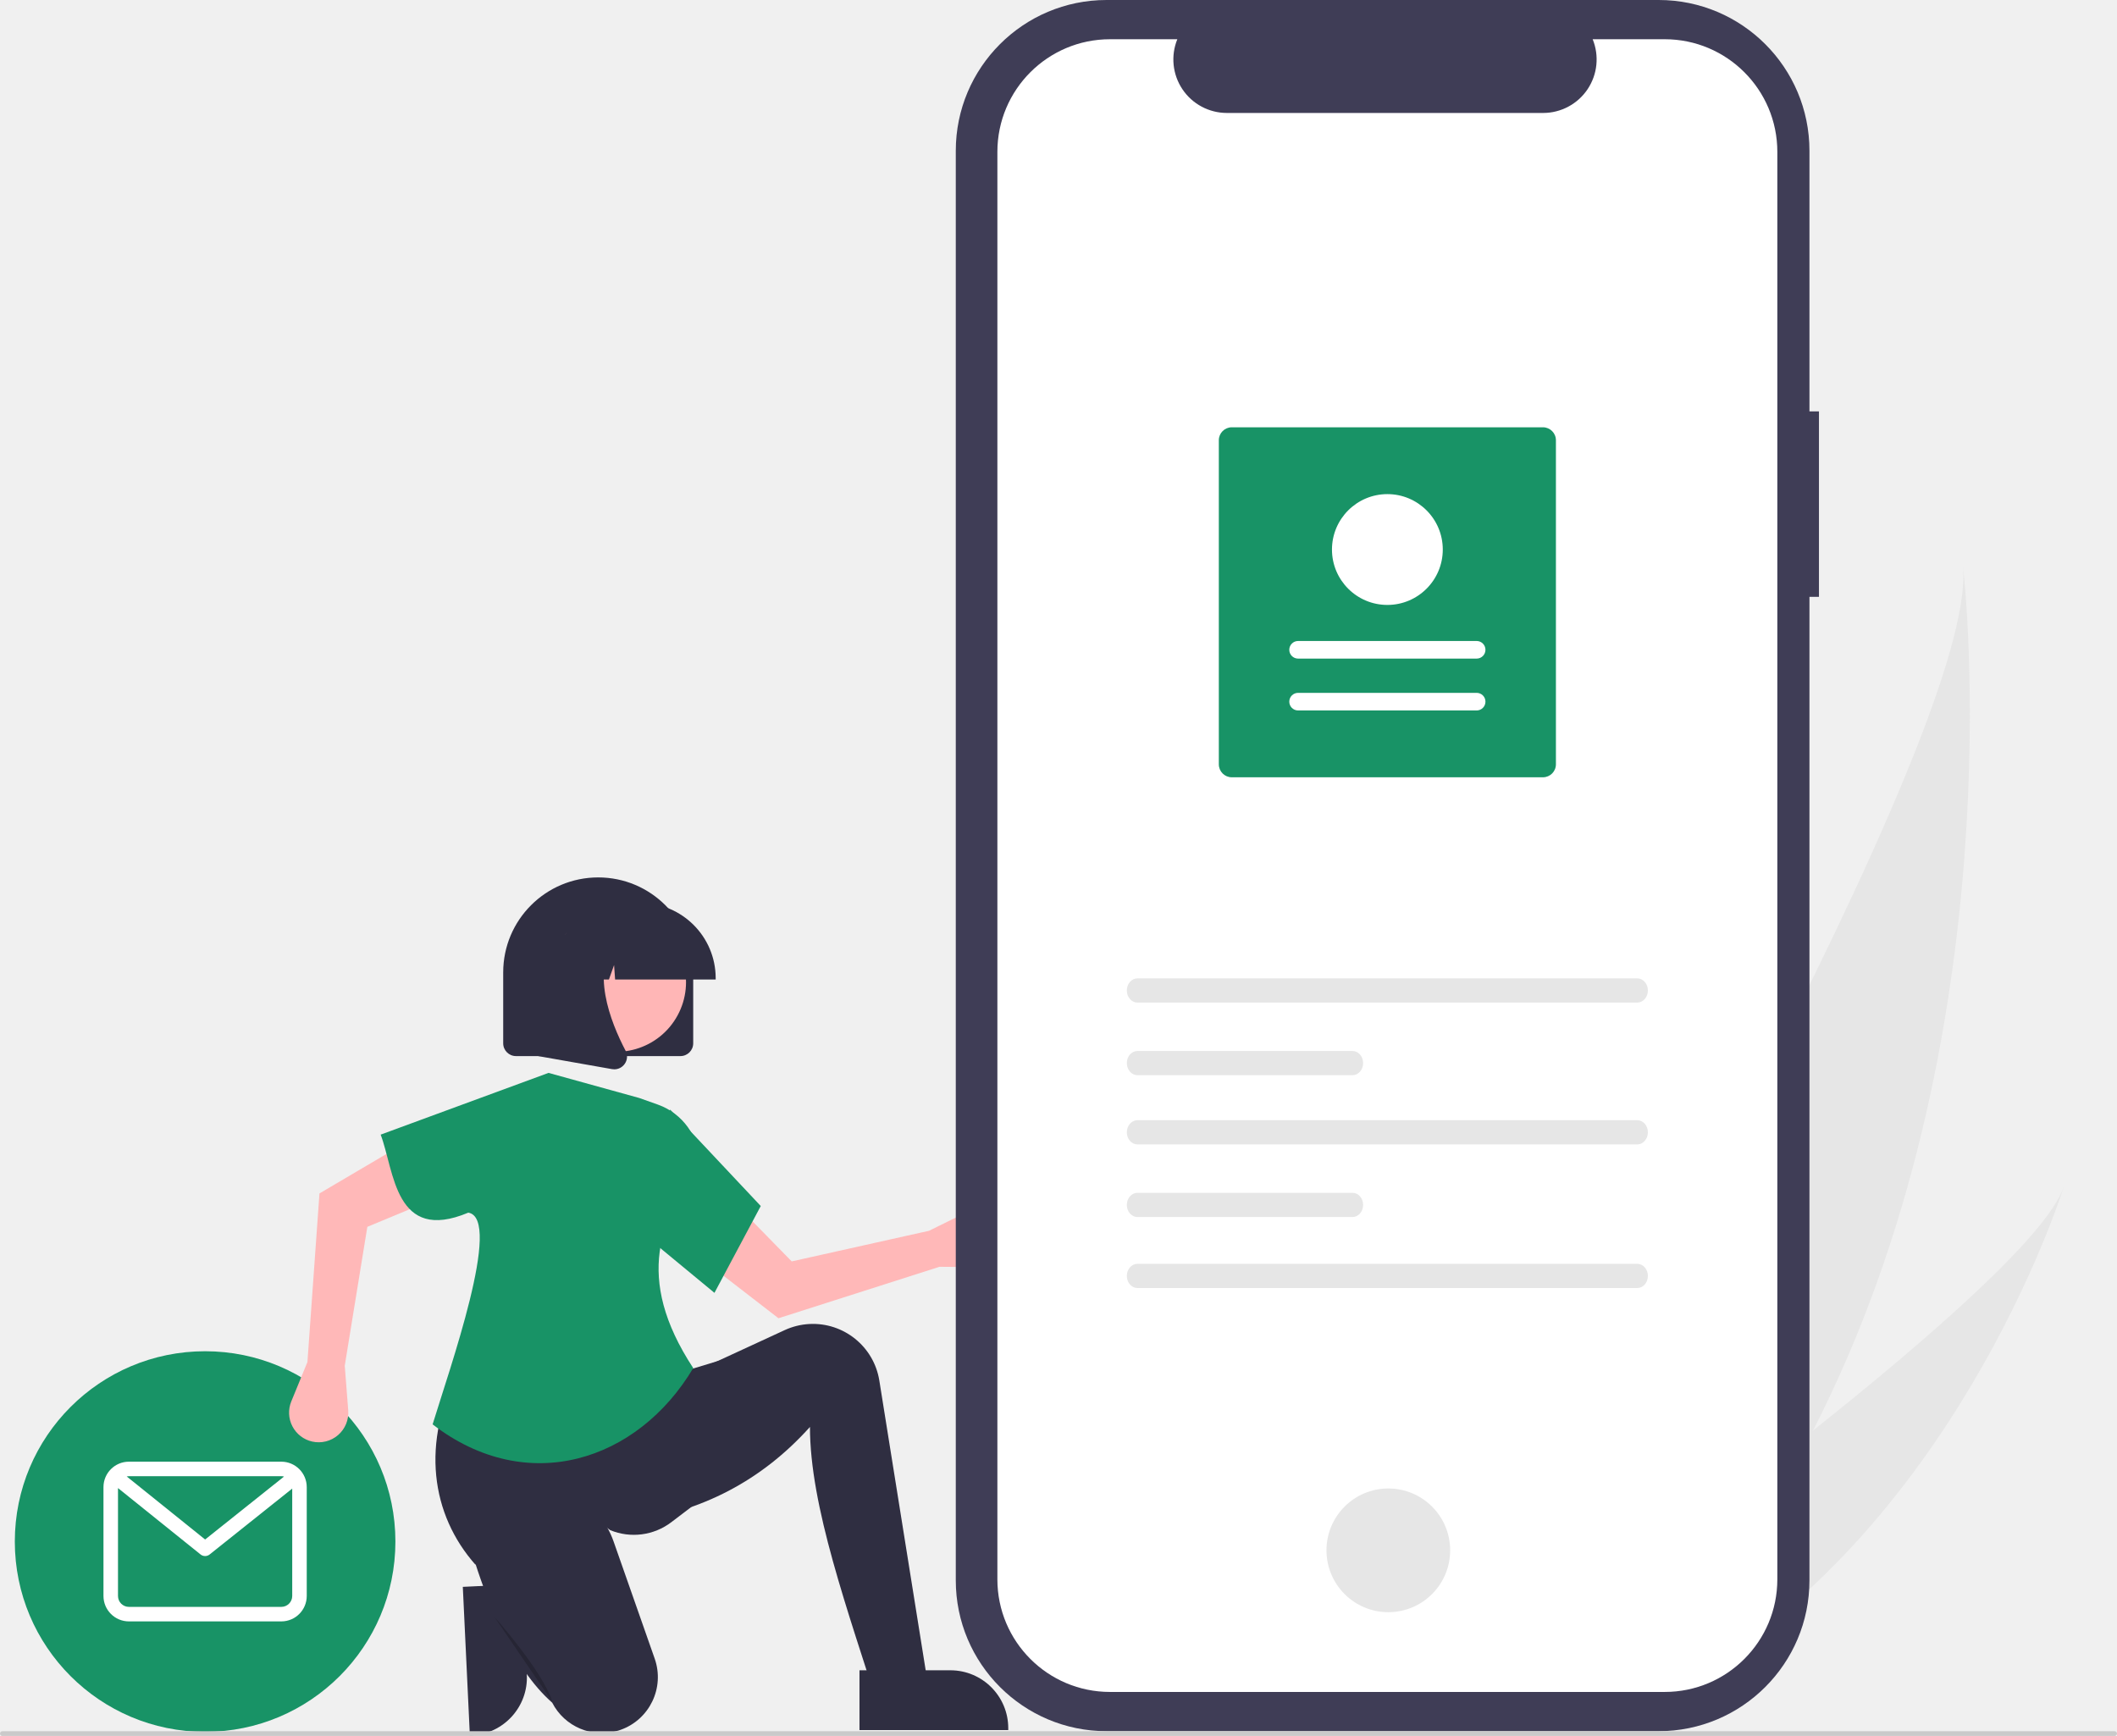
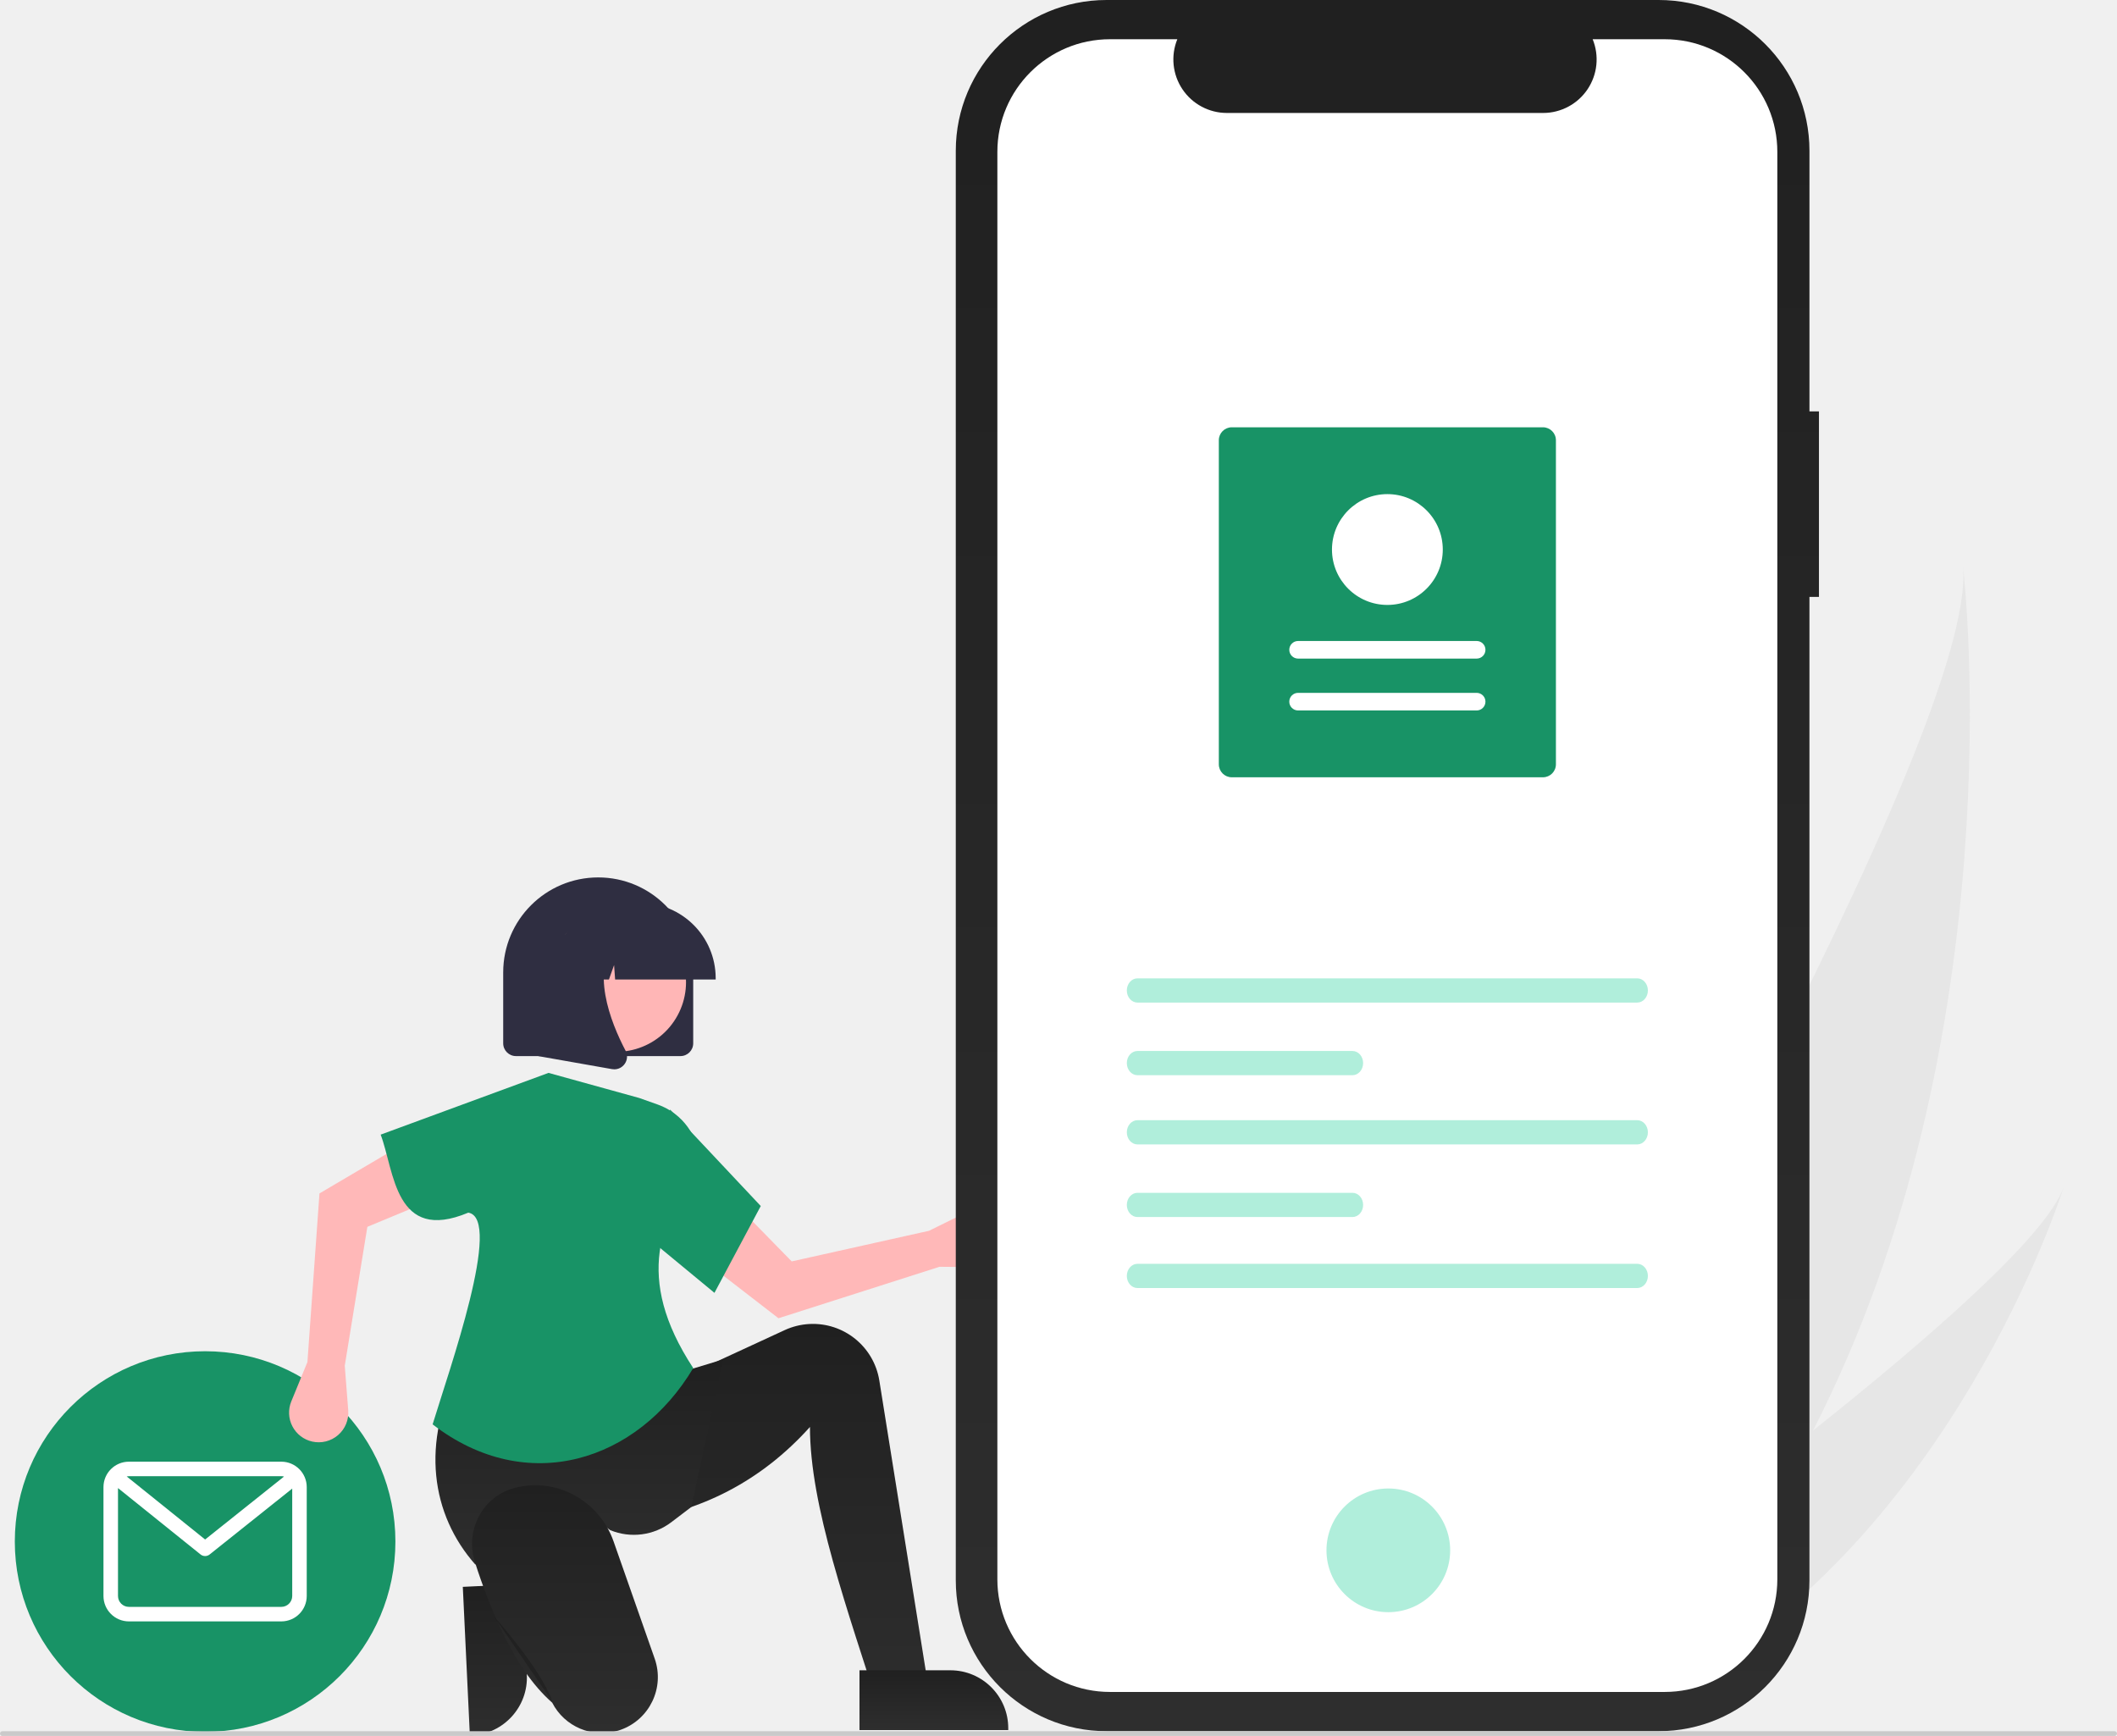
- <svg xmlns="http://www.w3.org/2000/svg" data-name="Layer 1" width="890" height="729.787" viewBox="0 0 890 729.787">
-   <path d="M374.677,751.016l1.81,38.157 0.0.002a24.345,24.345,0,0,1-23.164,25.469l-.79.037-2.964-62.474Z" transform="translate(-155 -85.10634)" fill="#2f2e41" />
-   <path d="M917.171,686.534c-18.173,35.465-41.224,69.764-70.389,100.808-.648.701-1.302,1.384-1.962,2.079l-69.101-32.713c.423-.702.886-1.491,1.385-2.353,29.683-50.787,208.865-360.591,203.203-430.758C980.966,329.384,1002.205,520.765,917.171,686.534Z" transform="translate(-155 -85.10634)" fill="#e6e6e6" />
-   <path d="M860.113,793.652c-.967.55-1.959,1.088-2.957,1.608l-51.838-24.541c.725-.514,1.569-1.122,2.539-1.806,15.881-11.403,63.105-45.613,109.314-82.38,49.658-39.511,98.152-81.964,105.354-102.228C1021.062,588.952,975.611,730.202,860.113,793.652Z" transform="translate(-155 -85.10634)" fill="#e6e6e6" />
-   <circle cx="86.23" cy="648.051" r="80" fill="#189366" />
-   <path d="M273.275,699.586H209.184a10.694,10.694,0,0,0-10.682,10.682v45.779a10.694,10.694,0,0,0,10.682,10.682h64.091A10.694,10.694,0,0,0,283.957,756.046v-45.779A10.694,10.694,0,0,0,273.275,699.586Zm0,6.104a4.559,4.559,0,0,1,1.134.148l-33.172,26.461-32.978-26.515a4.58,4.58,0,0,1,.925-.094Zm0,54.935H209.184a4.583,4.583,0,0,1-4.578-4.578V710.679l34.711,27.909a3.052,3.052,0,0,0,3.815.007l34.72-27.697v45.148A4.583,4.583,0,0,1,273.275,760.624Z" transform="translate(-155 -85.10634)" fill="#fff" />
-   <path d="M549.968,617.658l17.9.147a12.454,12.454,0,0,0,12.398-14.43h0a12.454,12.454,0,0,0-17.807-9.191L545.579,602.513l-57.737,12.876-24.735-25.289-14.208,23.401,33.378,25.788Z" transform="translate(-155 -85.10634)" fill="#ffb8b8" />
-   <path d="M546.613,802.596l-21.089,4.056c-14.405-45.408-30.013-88.411-30.012-121.67-20.386,22.689-45.667,35.669-75.436,39.746l3.245-50.29,24.334-12.978,37.243-17.189a28.281,28.281,0,0,1,10.365-2.564h0a28.281,28.281,0,0,1,29.412,23.773Z" transform="translate(-155 -85.10634)" fill="#2f2e41" />
-   <path d="M445.627,718.644l-8.406,6.388a26.031,26.031,0,0,1-25.662,3.345h0C387.484,710.331,370.38,715.655,354.878,742.894c-18.594-20.985-23.182-51.295-6.587-82.651L440.355,662.27l18.656-5.678Z" transform="translate(-155 -85.10634)" fill="#2f2e41" />
-   <path d="M414.967,812.623h0a23.507,23.507,0,0,1-27.82-11.721c-8.274-7.287-15.255-17.721-21.309-30.409a235.353,235.353,0,0,1-11.167-28.683c-4.19-12.94,2.816-27.077,15.855-30.948q.582-.173,1.177-.326c17.406-4.469,35.281,5.571,41.231,22.528l17.301,49.308a23.507,23.507,0,0,1-14.398,29.964Q415.404,812.488,414.967,812.623Z" transform="translate(-155 -85.10634)" fill="#2f2e41" />
-   <path d="M362.891,764.878s20.278,22.712,24.334,35.69" transform="translate(-155 -85.10634)" opacity="0.2" style="isolation:isolate" />
-   <path d="M284.244,657.693l-6.787,16.564a12.454,12.454,0,0,0,8.791,16.872h0a12.454,12.454,0,0,0,15.149-13.118l-1.462-18.767,9.496-58.388,32.669-13.57-16.448-21.885L289.309,586.811Z" transform="translate(-155 -85.10634)" fill="#ffb8b8" />
-   <path d="M446.438,660.242c-23.306,39.147-69.767,54.306-109.56,23.652,7-23,29.6-86.567,15-89-31,13-31.045-17.523-36.843-32.799l70.569-25.956,38.123,10.545,7.815,2.773a26.42,26.42,0,0,1,17.582,24.537C433.109,597.129,421.254,621.809,446.438,660.242Z" transform="translate(-155 -85.10634)" fill="#189366" />
-   <path d="M455.361,628.608,427.377,605.491l9.328-53.94,38.123,40.557Z" transform="translate(-155 -85.10634)" fill="#189366" />
-   <path id="bc7f4772-a479-43ba-84b6-0038831d0625-159" data-name="b82a9922-ead1-40af-af3b-f133b244cde7" d="M919.705,258.051h-4v-109.545a63.4,63.4,0,0,0-63.4-63.4h-232.087a63.4,63.4,0,0,0-63.4,63.4v600.974a63.4,63.4,0,0,0,63.4,63.4H852.303a63.4,63.4,0,0,0,63.4-63.4V336.027h4Z" transform="translate(-155 -85.10634)" fill="#3f3d56" />
-   <path id="e7549b14-e146-4c1f-8b4f-7638ef62aaf0-160" data-name="b2a7827b-2d2c-407d-93be-35e4c67116bc" d="M854.862,101.599h-30.295a22.495,22.495,0,0,1-20.828,30.994h-132.959a22.495,22.495,0,0,1-20.827-30.991h-28.3a47.348,47.348,0,0,0-47.348,47.348v600.089a47.348,47.348,0,0,0,47.348,47.348H854.854a47.348,47.348,0,0,0,47.348-47.348v-0h0V148.947a47.348,47.348,0,0,0-47.348-47.348h.009Z" transform="translate(-155 -85.10634)" fill="#fff" />
-   <circle id="f4a12a6a-3235-4aa9-87a4-fdfa38e5097e" data-name="e6b07811-3d0f-4972-ba4c-46b0c6566e33" cx="583.658" cy="651.746" r="26" fill="#e6e6e6" />
-   <path d="M633.182,496.405c-2.458,0-4.458,2.283-4.458,5.088s2,5.088,4.458,5.088H843.325c2.458,0,4.458-2.283,4.458-5.088s-2-5.088-4.458-5.088Z" transform="translate(-155 -85.10634)" fill="#e6e6e6" />
-   <path d="M633.182,616.405c-2.458,0-4.458,2.283-4.458,5.088s2,5.088,4.458,5.088H843.325c2.458,0,4.458-2.283,4.458-5.088s-2-5.088-4.458-5.088Z" transform="translate(-155 -85.10634)" fill="#e6e6e6" />
-   <path d="M633.182,526.932c-2.458,0-4.458,2.283-4.458,5.088s2,5.088,4.458,5.088h90.425c2.458,0,4.458-2.283,4.458-5.088s-2-5.088-4.458-5.088Z" transform="translate(-155 -85.10634)" fill="#e6e6e6" />
-   <path d="M633.182,556.03c-2.458,0-4.458,2.283-4.458,5.088s2,5.088,4.458,5.088H843.325c2.458,0,4.458-2.283,4.458-5.088s-2-5.088-4.458-5.088Z" transform="translate(-155 -85.10634)" fill="#e6e6e6" />
-   <path d="M633.182,586.558c-2.458,0-4.458,2.283-4.458,5.088s2,5.088,4.458,5.088h90.425c2.458,0,4.458-2.283,4.458-5.088s-2-5.088-4.458-5.088Z" transform="translate(-155 -85.10634)" fill="#e6e6e6" />
-   <path d="M672.853,264.733H803.667a5.457,5.457,0,0,1,5.451,5.451V406.421a5.457,5.457,0,0,1-5.451,5.451H672.853a5.457,5.457,0,0,1-5.451-5.451V270.184A5.457,5.457,0,0,1,672.853,264.733Z" transform="translate(-155 -85.10634)" fill="#189366" />
-   <path d="M775.793,383.777a3.7,3.7,0,1,0,.004-7.401H700.727a3.7,3.7,0,1,0-.004,7.401H775.793Z" transform="translate(-155 -85.10634)" fill="#fff" />
-   <path d="M775.793,361.975a3.7,3.7,0,0,0,0-7.401H700.727a3.7,3.7,0,1,0-.004,7.401H775.793Z" transform="translate(-155 -85.10634)" fill="#fff" />
-   <path d="M738.26,292.828a23.293,23.293,0,1,1-23.293,23.293v0A23.319,23.319,0,0,1,738.26,292.828Z" transform="translate(-155 -85.10634)" fill="#fff" />
-   <path d="M441.064,529.077H371.914a5.371,5.371,0,0,1-5.365-5.365V493.906a39.94,39.94,0,1,1,79.88,0v29.806A5.371,5.371,0,0,1,441.064,529.077Z" transform="translate(-155 -85.10634)" fill="#2f2e41" />
-   <circle cx="414.124" cy="497.999" r="29.283" transform="translate(-376.4859 537.3971) rotate(-61.33682)" fill="#ffb6b6" />
-   <path d="M455.878,496.886H413.595l-.434-6.071-2.168,6.071h-6.511l-.859-12.032-4.297,12.032h-12.598V496.29a31.63,31.63,0,0,1,31.594-31.594h5.961A31.63,31.63,0,0,1,455.878,496.29Z" transform="translate(-155 -85.10634)" fill="#2f2e41" />
-   <path d="M413.248,534.64a5.481,5.481,0,0,1-.949-.084l-30.962-5.463V477.923h34.083l-.844.984c-11.74,13.692-2.895,35.894,3.422,47.91a5.286,5.286,0,0,1-.42,5.612A5.344,5.344,0,0,1,413.248,534.64Z" transform="translate(-155 -85.10634)" fill="#2f2e41" />
-   <path d="M516.333,787.282l38.2-.002h.002A24.345,24.345,0,0,1,578.878,811.624v.791l-62.544.002Z" transform="translate(-155 -85.10634)" fill="#2f2e41" />
-   <path d="M1044,814.894H156a1,1,0,0,1,0-2h888a1,1,0,0,1,0,2Z" transform="translate(-155 -85.10634)" fill="#cacaca" />
+ <svg xmlns="http://www.w3.org/2000/svg" width="890" height="729.788" viewBox="0 0 890 729.788">
+   <defs>
+     <linearGradient id="linear-gradient" x1="0.5" x2="0.5" y2="1" gradientUnits="objectBoundingBox">
+       <stop offset="0" stop-color="#202020" />
+       <stop offset="1" stop-color="#2e2e2e" />
+     </linearGradient>
+   </defs>
+   <g id="contact" transform="translate(0 0)">
+     <path id="Path_36496" data-name="Path 36496" d="M374.677,751.016l1.81,38.157v0a24.345,24.345,0,0,1-23.164,25.469l-.79.038-2.964-62.474Z" transform="translate(-155 -85.106)" fill="url(#linear-gradient)" />
+     <path id="Path_36497" data-name="Path 36497" d="M917.171,686.534C899,722,875.947,756.3,846.782,787.342c-.648.7-1.3,1.384-1.962,2.079l-69.1-32.713c.423-.7.886-1.491,1.385-2.353,29.683-50.787,208.865-360.591,203.2-430.758C980.966,329.384,1002.2,520.766,917.171,686.534Z" transform="translate(-155 -85.106)" fill="#e6e6e6" />
+     <path id="Path_36498" data-name="Path 36498" d="M860.113,793.652c-.967.55-1.959,1.088-2.957,1.608L805.318,770.72c.725-.514,1.569-1.122,2.539-1.806,15.881-11.4,63.105-45.613,109.314-82.38,49.658-39.511,98.152-81.964,105.354-102.228C1021.06,588.952,975.611,730.2,860.113,793.652Z" transform="translate(-155 -85.106)" fill="#e6e6e6" />
+     <circle id="Ellipse_648" data-name="Ellipse 648" cx="80" cy="80" r="80" transform="translate(6.23 568.051)" fill="#189366" />
+     <path id="Path_36499" data-name="Path 36499" d="M273.275,699.586H209.184A10.694,10.694,0,0,0,198.5,710.268v45.779a10.694,10.694,0,0,0,10.682,10.682h64.091a10.694,10.694,0,0,0,10.682-10.682V710.268a10.694,10.694,0,0,0-10.682-10.682Zm0,6.1a4.556,4.556,0,0,1,1.134.148L241.237,732.3l-32.978-26.515a4.58,4.58,0,0,1,.925-.094Zm0,54.935H209.184a4.583,4.583,0,0,1-4.578-4.578V710.679l34.711,27.909a3.052,3.052,0,0,0,3.815.007l34.72-27.7v45.148a4.583,4.583,0,0,1-4.578,4.577Z" transform="translate(-155 -85.106)" fill="#fff" />
+     <path id="Path_36500" data-name="Path 36500" d="M549.968,617.658l17.9.147a12.454,12.454,0,0,0,12.4-14.43h0a12.454,12.454,0,0,0-17.807-9.191l-16.881,8.329-57.737,12.876L463.107,590.1,448.9,613.5l33.378,25.788Z" transform="translate(-155 -85.106)" fill="#ffb8b8" />
+     <path id="Path_36501" data-name="Path 36501" d="M546.613,802.6l-21.089,4.056c-14.405-45.409-30.013-88.411-30.012-121.67-20.386,22.689-45.667,35.669-75.436,39.746l3.245-50.29,24.334-12.978L484.9,644.27a28.281,28.281,0,0,1,10.365-2.564h0a28.281,28.281,0,0,1,29.412,23.774Z" transform="translate(-155 -85.106)" fill="url(#linear-gradient)" />
+     <path id="Path_36502" data-name="Path 36502" d="M445.627,718.644l-8.406,6.388a26.031,26.031,0,0,1-25.662,3.345h0c-24.075-18.047-41.179-12.723-56.681,14.516-18.594-20.985-23.182-51.295-6.587-82.651l92.064,2.028,18.656-5.678Z" transform="translate(-155 -85.106)" fill="url(#linear-gradient)" />
+     <path id="Path_36503" data-name="Path 36503" d="M414.967,812.623h0a23.507,23.507,0,0,1-27.82-11.721c-8.274-7.287-15.254-17.721-21.309-30.409a235.352,235.352,0,0,1-11.167-28.683c-4.19-12.94,2.816-27.077,15.855-30.948q.582-.173,1.177-.326c17.406-4.469,35.281,5.571,41.231,22.528l17.3,49.308a23.507,23.507,0,0,1-14.4,29.964Q415.4,812.488,414.967,812.623Z" transform="translate(-155 -85.106)" fill="url(#linear-gradient)" />
+     <path id="Path_36504" data-name="Path 36504" d="M362.891,764.878s20.278,22.712,24.334,35.69" transform="translate(-155 -85.106)" opacity="0.2" />
+     <path id="Path_36505" data-name="Path 36505" d="M284.244,657.693l-6.787,16.564a12.454,12.454,0,0,0,8.791,16.872h0A12.454,12.454,0,0,0,301.4,678.012l-1.462-18.767,9.5-58.388,32.669-13.57L325.652,565.4l-36.343,21.409Z" transform="translate(-155 -85.106)" fill="#ffb8b8" />
+     <path id="Path_36506" data-name="Path 36506" d="M446.438,660.242c-23.306,39.147-69.767,54.306-109.56,23.652,7-23,29.6-86.567,15-89-31,13-31.045-17.523-36.844-32.8L385.6,536.138l38.123,10.545,7.815,2.773a26.42,26.42,0,0,1,17.582,24.537C433.109,597.129,421.254,621.809,446.438,660.242Z" transform="translate(-155 -85.106)" fill="#189366" />
+     <path id="Path_36507" data-name="Path 36507" d="M455.361,628.608l-27.984-23.117,9.328-53.94,38.123,40.557Z" transform="translate(-155 -85.106)" fill="#189366" />
+     <path id="b82a9922-ead1-40af-af3b-f133b244cde7" d="M919.705,258.051h-4V148.506a63.4,63.4,0,0,0-63.4-63.4H620.218a63.4,63.4,0,0,0-63.4,63.4V749.48a63.4,63.4,0,0,0,63.4,63.4H852.3a63.4,63.4,0,0,0,63.4-63.4V336.027h4Z" transform="translate(-155 -85.106)" fill="url(#linear-gradient)" />
+     <path id="b2a7827b-2d2c-407d-93be-35e4c67116bc" d="M854.862,101.6H824.567a22.495,22.495,0,0,1-20.828,30.994H670.78A22.5,22.5,0,0,1,649.953,101.6h-28.3A47.348,47.348,0,0,0,574.3,148.95V749.039a47.348,47.348,0,0,0,47.348,47.348h233.2A47.348,47.348,0,0,0,902.2,749.039h0V148.947A47.348,47.348,0,0,0,854.854,101.6h.009Z" transform="translate(-155 -85.106)" fill="#fff" />
+     <circle id="e6b07811-3d0f-4972-ba4c-46b0c6566e33" cx="26" cy="26" r="26" transform="translate(557.659 625.746)" fill="#b0eedb" />
+     <path id="Path_36508" data-name="Path 36508" d="M633.182,496.4c-2.458,0-4.458,2.283-4.458,5.088s2,5.088,4.458,5.088H843.325c2.458,0,4.458-2.283,4.458-5.088s-2-5.088-4.458-5.088Z" transform="translate(-155 -85.106)" fill="#b0eedb" />
+     <path id="Path_36509" data-name="Path 36509" d="M633.182,616.405c-2.458,0-4.458,2.283-4.458,5.088s2,5.088,4.458,5.088H843.325c2.458,0,4.458-2.283,4.458-5.088s-2-5.088-4.458-5.088Z" transform="translate(-155 -85.106)" fill="#b0eedb" />
+     <path id="Path_36510" data-name="Path 36510" d="M633.182,526.932c-2.458,0-4.458,2.283-4.458,5.088s2,5.088,4.458,5.088h90.425c2.458,0,4.458-2.283,4.458-5.088s-2-5.088-4.458-5.088Z" transform="translate(-155 -85.106)" fill="#b0eedb" />
+     <path id="Path_36511" data-name="Path 36511" d="M633.182,556.03c-2.458,0-4.458,2.283-4.458,5.088s2,5.088,4.458,5.088H843.325c2.458,0,4.458-2.283,4.458-5.088s-2-5.088-4.458-5.088Z" transform="translate(-155 -85.106)" fill="#b0eedb" />
+     <path id="Path_36512" data-name="Path 36512" d="M633.182,586.558c-2.458,0-4.458,2.283-4.458,5.088s2,5.088,4.458,5.088h90.425c2.458,0,4.458-2.283,4.458-5.088s-2-5.088-4.458-5.088Z" transform="translate(-155 -85.106)" fill="#b0eedb" />
+     <path id="Path_36513" data-name="Path 36513" d="M672.853,264.733H803.667a5.457,5.457,0,0,1,5.451,5.451V406.421a5.457,5.457,0,0,1-5.451,5.451H672.853a5.457,5.457,0,0,1-5.451-5.451V270.184a5.457,5.457,0,0,1,5.451-5.451Z" transform="translate(-155 -85.106)" fill="#189366" />
+     <path id="Path_36514" data-name="Path 36514" d="M775.793,383.777a3.7,3.7,0,1,0,0-7.4h-75.07a3.7,3.7,0,0,0,0,7.4Z" transform="translate(-155 -85.106)" fill="#fff" />
+     <path id="Path_36515" data-name="Path 36515" d="M775.793,361.975a3.7,3.7,0,0,0,0-7.4H700.727a3.7,3.7,0,0,0,0,7.4Z" transform="translate(-155 -85.106)" fill="#fff" />
+     <path id="Path_36516" data-name="Path 36516" d="M738.26,292.828a23.293,23.293,0,1,1-23.292,23.293h0A23.319,23.319,0,0,1,738.26,292.828Z" transform="translate(-155 -85.106)" fill="#fff" />
+     <path id="Path_36517" data-name="Path 36517" d="M441.064,529.077h-69.15a5.371,5.371,0,0,1-5.365-5.365V493.906a39.94,39.94,0,0,1,79.88,0v29.806a5.371,5.371,0,0,1-5.365,5.365Z" transform="translate(-155 -85.106)" fill="#2f2e41" />
+     <circle id="Ellipse_649" data-name="Ellipse 649" cx="29.283" cy="29.283" r="29.283" transform="translate(219.382 424.543) rotate(-61.337)" fill="#ffb6b6" />
+     <path id="Path_36518" data-name="Path 36518" d="M455.878,496.886H413.6l-.434-6.071-2.168,6.071h-6.511l-.859-12.032-4.3,12.032h-12.6v-.6A31.63,31.63,0,0,1,418.323,464.7h5.961a31.63,31.63,0,0,1,31.594,31.594Z" transform="translate(-155 -85.106)" fill="#2f2e41" />
+     <path id="Path_36519" data-name="Path 36519" d="M413.249,534.64a5.479,5.479,0,0,1-.95-.084l-30.962-5.463v-51.17h34.083l-.844.984c-11.74,13.692-2.9,35.894,3.422,47.91a5.286,5.286,0,0,1-.42,5.612A5.344,5.344,0,0,1,413.249,534.64Z" transform="translate(-155 -85.106)" fill="#2f2e41" />
+     <path id="Path_36520" data-name="Path 36520" d="M516.333,787.282l38.2,0h0a24.345,24.345,0,0,1,24.344,24.342v.793l-62.544,0Z" transform="translate(-155 -85.106)" fill="url(#linear-gradient)" />
+     <path id="Path_36521" data-name="Path 36521" d="M1044,814.894H156a1,1,0,0,1,0-2h888a1,1,0,0,1,0,2Z" transform="translate(-155 -85.106)" fill="#cacaca" />
+   </g>
</svg>
